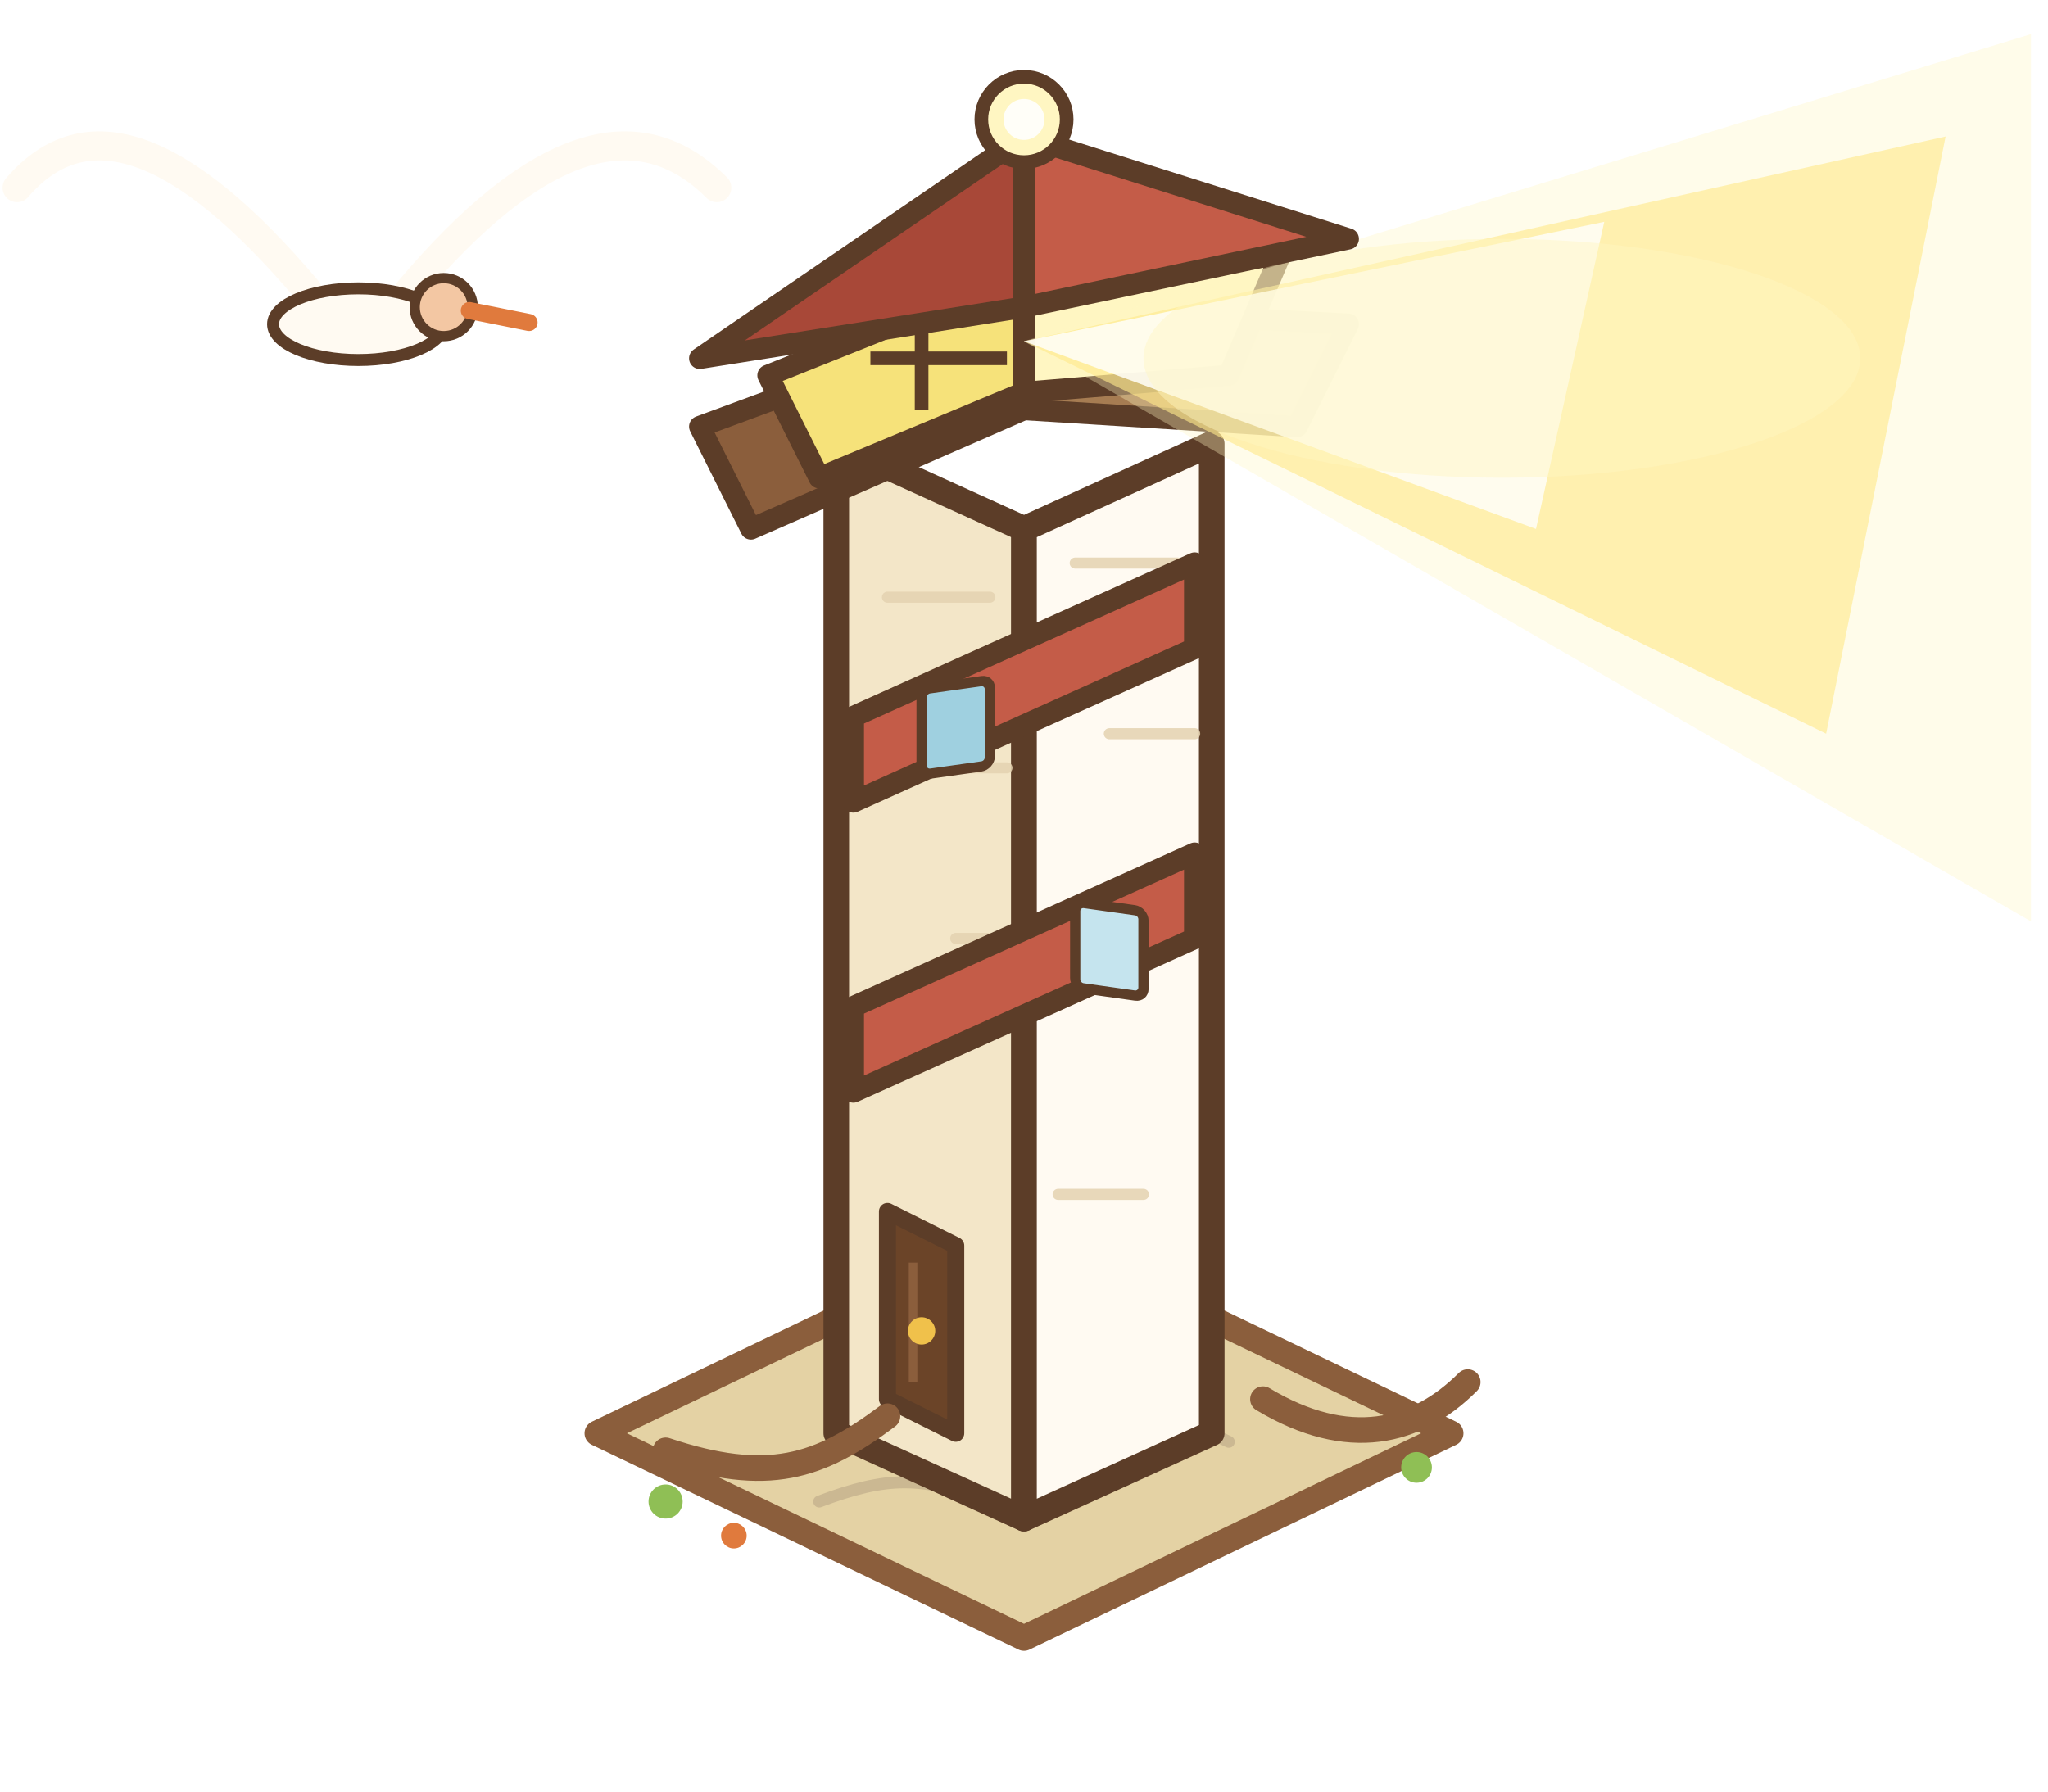
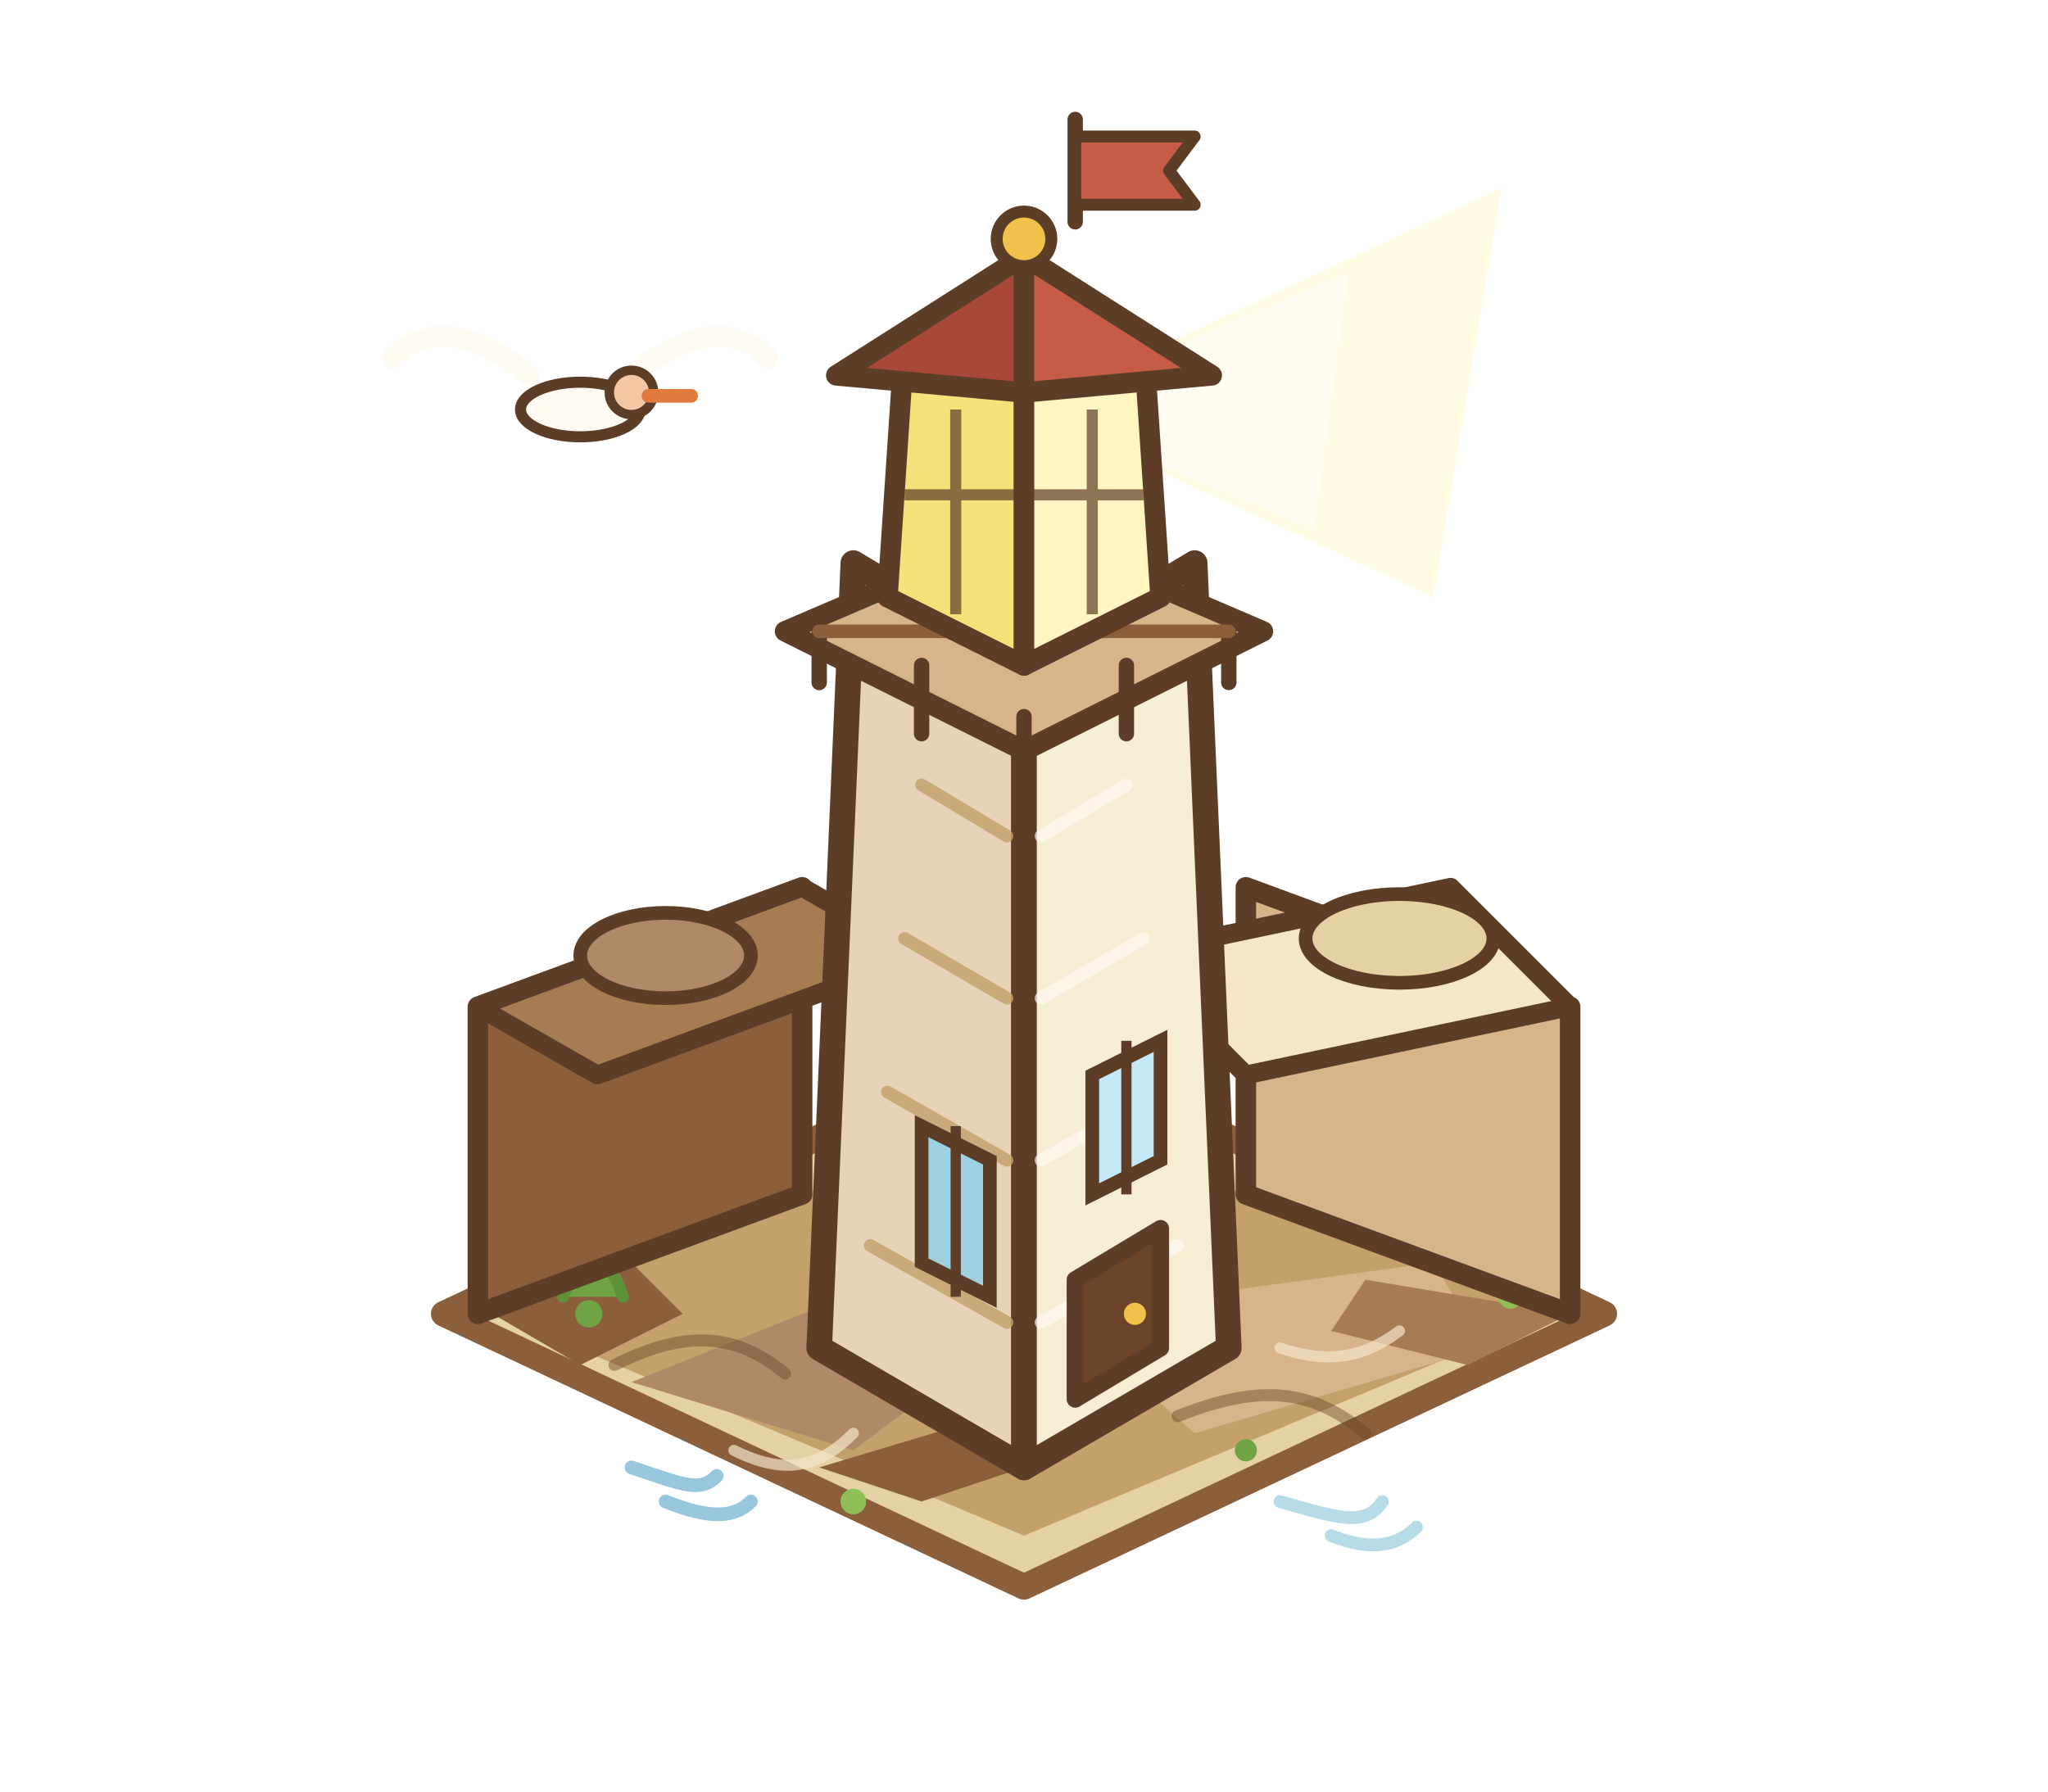
<svg xmlns="http://www.w3.org/2000/svg" viewBox="0 0 240 210" fill="none">
-   <polygon points="120,192 170,168 120,144 70,168" fill="#e4d2a4" stroke="#8b5e3c" stroke-width="3" stroke-linejoin="round" />
-   <path d="M96 176c8-3 12-3 20 0M128 168c6-2 10-2 16 1" stroke="#cbb892" stroke-width="1.4" stroke-linecap="round" />
-   <polygon points="120,178 98,168 98,52 120,62" fill="#f3e6c8" stroke="#5c3d28" stroke-width="3" stroke-linejoin="round" />
-   <polygon points="120,178 142,168 142,52 120,62" fill="#fffaf2" stroke="#5c3d28" stroke-width="3" stroke-linejoin="round" />
-   <path d="M104 70h12M108 90h10M112 110h8M126 66h12M130 86h10M132 106h8M124 140h10" stroke="#e4d2b0" stroke-width="1.3" stroke-linecap="round" opacity=".85" />
-   <polygon points="100,118 140,100 140,110 100,128" fill="#c45c48" stroke="#5c3d28" stroke-width="2.5" stroke-linejoin="round" />
-   <polygon points="100,84 140,66 140,76 100,94" fill="#c45c48" stroke="#5c3d28" stroke-width="2.5" stroke-linejoin="round" />
-   <rect x="108" y="96" width="8" height="10" rx="1" fill="#9fd0e0" stroke="#5c3d28" stroke-width="1.2" transform="skewY(-8)" />
-   <rect x="126" y="88" width="8" height="10" rx="1" fill="#c5e4ee" stroke="#5c3d28" stroke-width="1.2" transform="skewY(8)" />
-   <polygon points="112,168 104,164 104,142 112,146" fill="#6b4428" stroke="#5c3d28" stroke-width="2" stroke-linejoin="round" />
-   <path d="M107 148v14" stroke="#8b5e3c" stroke-width="1" />
-   <circle cx="108" cy="156" r="1.6" fill="#f0c14b" />
-   <polygon points="88,62 120,48 120,36 82,50" fill="#8b5e3c" stroke="#5c3d28" stroke-width="2.5" stroke-linejoin="round" />
-   <polygon points="152,50 120,48 120,36 158,38" fill="#a67c52" stroke="#5c3d28" stroke-width="2.5" stroke-linejoin="round" />
-   <polygon points="96,56 120,46 120,32 90,44" fill="#f6e27a" stroke="#5c3d28" stroke-width="2.5" stroke-linejoin="round" />
-   <polygon points="144,44 120,46 120,32 150,30" fill="#fff6c2" stroke="#5c3d28" stroke-width="2.5" stroke-linejoin="round" />
-   <path d="M108 34v14M102 42h16" stroke="#5c3d28" stroke-width="1.6" />
+   <polygon points="120,186 188,154 120,122 52,154" fill="#e4d2a4" stroke="#8b5e3c" stroke-width="3" stroke-linejoin="round" />
+   <polygon points="58,154 120,130 182,154 120,180" fill="#c4a06a" />
+   <polygon points="74,162 104,150 116,158 100,170" fill="#b08968" />
+   <polygon points="124,154 168,148 174,158 140,168" fill="#d7b48a" />
+   <polygon points="56,153 72,146 80,154 68,160" fill="#8b5e3c" />
+   <polygon points="160,150 184,154 172,160 156,156" fill="#a67c52" />
+   <polygon points="96,172 116,166 126,170 108,176" fill="#8b5e3c" />
+   <path d="M72 160c8-4 14-4 20 1M138 166c10-4 16-3 22 2" stroke="#6b4428" stroke-width="1.4" stroke-linecap="round" opacity=".45" />
+   <path d="M86 170c6 3 10 2 14-2M150 158c6 2 10 1 14-2" stroke="#f4e6c8" stroke-width="1.3" stroke-linecap="round" opacity=".7" />
+   <g fill="#6fa344">
+     <path d="M66 152c2-6 5-6 7 0" stroke="#5f9238" stroke-width="1.4" stroke-linecap="round" />
+     <circle cx="69" cy="154" r="1.6" />
+     <path d="M174 150c2-5 4-5 6 0" stroke="#5f9238" stroke-width="1.4" stroke-linecap="round" />
+     <circle cx="177" cy="152" r="1.4" fill="#8fbf55" />
+     <circle cx="100" cy="176" r="1.5" fill="#8fbf55" />
+     <circle cx="146" cy="170" r="1.3" />
+   </g>
+   <path d="M74 172c6 2 8 3 10 1M78 176c5 2 8 2 10 0" stroke="#7eb8d4" stroke-width="1.6" stroke-linecap="round" opacity=".8" />
+   <path d="M150 176c7 2 10 3 12 0M156 180c5 2 8 1 10-1" stroke="#9fd0e0" stroke-width="1.5" stroke-linecap="round" opacity=".75" />
+   <polygon points="56,154 94,140 94,104 56,118" fill="#8b5e3c" stroke="#5c3d28" stroke-width="2.4" stroke-linejoin="round" />
+   <polygon points="56,118 94,104 108,112 70,126" fill="#a67c52" stroke="#5c3d28" stroke-width="2.2" stroke-linejoin="round" />
+   <ellipse cx="78" cy="112" rx="10" ry="5" fill="#b08968" stroke="#5c3d28" stroke-width="1.6" />
+   <polygon points="146,140 184,154 184,118 146,104" fill="#d7b48a" stroke="#5c3d28" stroke-width="2.4" stroke-linejoin="round" />
+   <polygon points="132,112 170,104 184,118 146,126" fill="#f4e6c8" stroke="#5c3d28" stroke-width="2.2" stroke-linejoin="round" />
+   <ellipse cx="164" cy="110" rx="11" ry="5.2" fill="#e4d2a4" stroke="#5c3d28" stroke-width="1.6" />
+   <polygon points="96,158 120,172 120,78 100,66" fill="#e6d3b8" stroke="#5c3d28" stroke-width="3" stroke-linejoin="round" />
+   <polygon points="144,158 120,172 120,78 140,66" fill="#f7ecd4" stroke="#5c3d28" stroke-width="3" stroke-linejoin="round" />
+   <path d="M102 146l16 9M104 128l14 8M106 110l12 7M108 92l10 6" stroke="#c4a06a" stroke-width="1.5" stroke-linecap="round" opacity=".8" />
+   <path d="M138 146l-16 9M136 128l-14 8M134 110l-12 7M132 92l-10 6" stroke="#fffaf2" stroke-width="1.5" stroke-linecap="round" opacity=".65" />
+   <polygon points="108,148 116,152 116,136 108,132" fill="#9fd0e0" stroke="#5c3d28" stroke-width="1.6" />
+   <path d="M112 132v20" stroke="#5c3d28" stroke-width="1.2" />
+   <polygon points="128,140 136,136 136,122 128,126" fill="#c5e8f7" stroke="#5c3d28" stroke-width="1.6" />
+   <path d="M132 122v18" stroke="#5c3d28" stroke-width="1.2" />
+   <polygon points="126,164 136,158 136,144 126,150" fill="#6b4428" stroke="#5c3d28" stroke-width="2" stroke-linejoin="round" />
+   <circle cx="133" cy="154" r="1.3" fill="#f0c14b" />
+   <polygon points="92,74 120,88 148,74 120,62" fill="#d7b48a" stroke="#5c3d28" stroke-width="2.4" stroke-linejoin="round" />
+   <path d="M96 72v8M108 78v8M120 84v8M132 78v8M144 72v8" stroke="#5c3d28" stroke-width="1.8" stroke-linecap="round" />
+   <path d="M96 74h48" stroke="#8b5e3c" stroke-width="1.6" stroke-linecap="round" />
  <g class="beam">
-     <polygon points="120,40 238,4 238,108" fill="#fff6c2" opacity=".34" />
-     <polygon points="120,40 228,16 214,86" fill="#ffe98a" opacity=".62" />
-     <polygon points="120,40 188,26 180,62" fill="#fffef6" opacity=".88" />
-     <ellipse cx="176" cy="42" rx="42" ry="14" fill="#fff6c2" opacity=".45" />
+     <polygon points="120,48 176,22 168,70" fill="#fff6c2" opacity=".42" />
+     <polygon points="120,48 158,32 154,62" fill="#fffef6" opacity=".72" />
  </g>
-   <polygon points="82,42 120,16 120,36" fill="#a84838" stroke="#5c3d28" stroke-width="2.5" stroke-linejoin="round" />
-   <polygon points="158,28 120,16 120,36" fill="#c45c48" stroke="#5c3d28" stroke-width="2.5" stroke-linejoin="round" />
-   <circle cx="120" cy="14" r="5" fill="#fff6c2" stroke="#5c3d28" stroke-width="1.6" />
-   <circle cx="120" cy="14" r="2.4" fill="#fffef8" />
-   <path d="M78 170c12 4 18 2 26-4M148 164c10 6 18 4 24-2" stroke="#8b5e3c" stroke-width="3" stroke-linecap="round" />
-   <g fill="#8fbf55">
-     <circle cx="78" cy="176" r="2" />
-     <circle cx="86" cy="180" r="1.5" fill="#e07a3d" />
-     <circle cx="166" cy="172" r="1.8" />
+   <polygon points="104,70 120,78 120,46 106,40" fill="#f6e27a" stroke="#5c3d28" stroke-width="2.4" stroke-linejoin="round" />
+   <polygon points="136,70 120,78 120,46 134,40" fill="#fff6c2" stroke="#5c3d28" stroke-width="2.4" stroke-linejoin="round" />
+   <path d="M112 48v24M128 48v24M106 58h28" stroke="#5c3d28" stroke-width="1.3" opacity=".7" />
+   <polygon points="98,44 120,30 120,46" fill="#a84838" stroke="#5c3d28" stroke-width="2.4" stroke-linejoin="round" />
+   <polygon points="142,44 120,30 120,46" fill="#c45c48" stroke="#5c3d28" stroke-width="2.4" stroke-linejoin="round" />
+   <circle cx="120" cy="28" r="3.2" fill="#f0c14b" stroke="#5c3d28" stroke-width="1.4" />
+   <path d="M126 26v-12" stroke="#5c3d28" stroke-width="1.8" stroke-linecap="round" />
+   <g class="flag">
+     <path d="M126 16h14l-3 4 3 4h-14z" fill="#c45c48" stroke="#5c3d28" stroke-width="1.4" stroke-linejoin="round" />
  </g>
  <g class="gull">
    <g class="wing">
-       <path d="M36 34 Q14 8 2 22" fill="none" stroke="#fffaf2" stroke-width="3.4" stroke-linecap="round" />
+       <path d="M62 44q-10-8-16-2" fill="none" stroke="#fffaf2" stroke-width="2.4" stroke-linecap="round" />
    </g>
    <g class="wing r">
-       <path d="M48 34 Q70 8 84 22" fill="none" stroke="#fffaf2" stroke-width="3.4" stroke-linecap="round" />
+       <path d="M74 44q10-8 16-2" fill="none" stroke="#fffaf2" stroke-width="2.4" stroke-linecap="round" />
    </g>
-     <ellipse cx="42" cy="38" rx="10" ry="4.2" fill="#fffaf2" stroke="#5c3d28" stroke-width="1.4" />
-     <circle cx="52" cy="36" r="3.4" fill="#f3c7a3" stroke="#5c3d28" stroke-width="1.2" />
-     <path d="M55 36.4 l7 1.4" stroke="#e07a3d" stroke-width="2" stroke-linecap="round" />
+     <ellipse cx="68" cy="48" rx="7" ry="3.2" fill="#fffaf2" stroke="#5c3d28" stroke-width="1.3" />
+     <circle cx="74" cy="46" r="2.6" fill="#f3c7a3" stroke="#5c3d28" stroke-width="1.1" />
+     <path d="M76 46.4h5" stroke="#e07a3d" stroke-width="1.6" stroke-linecap="round" />
  </g>
</svg>
